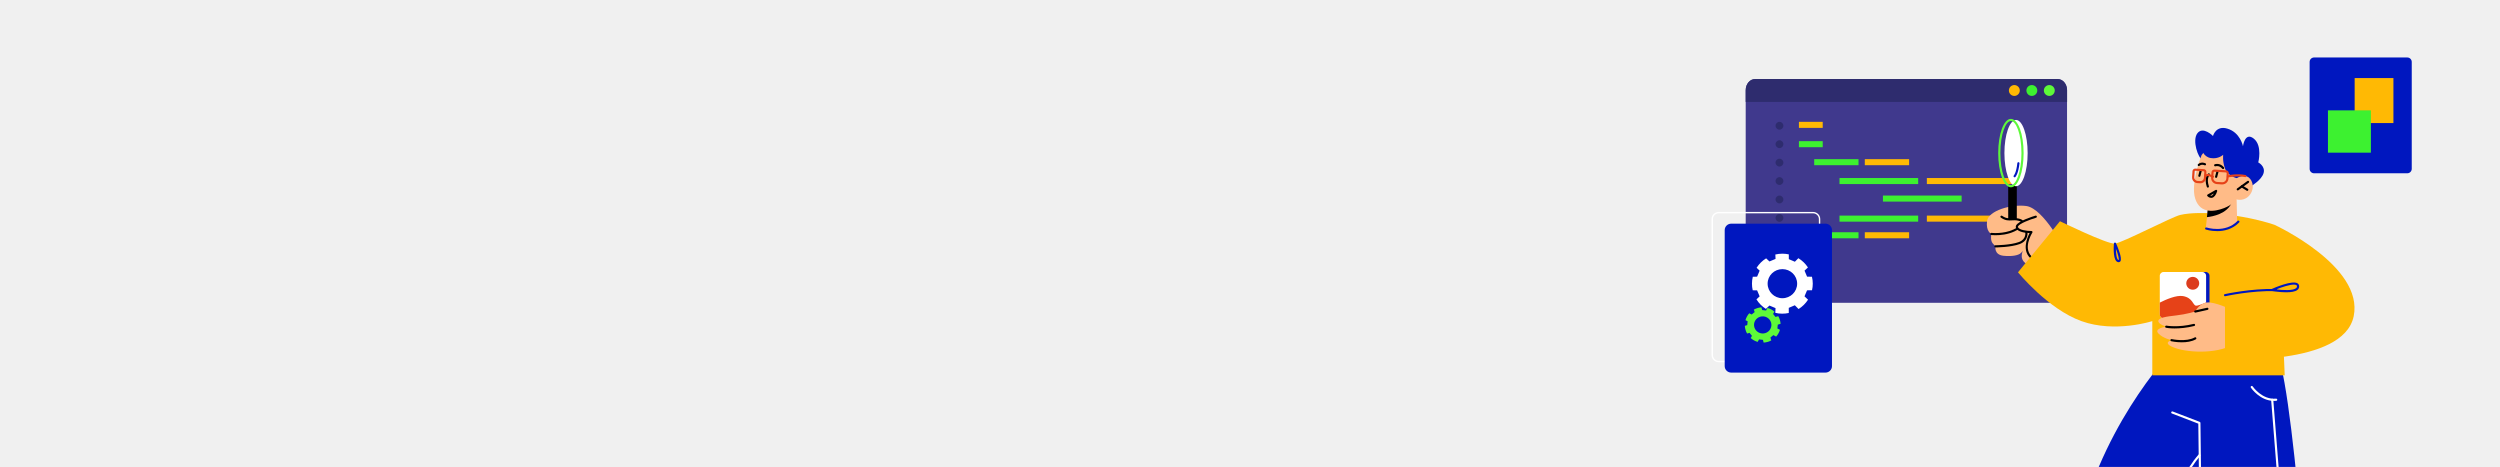
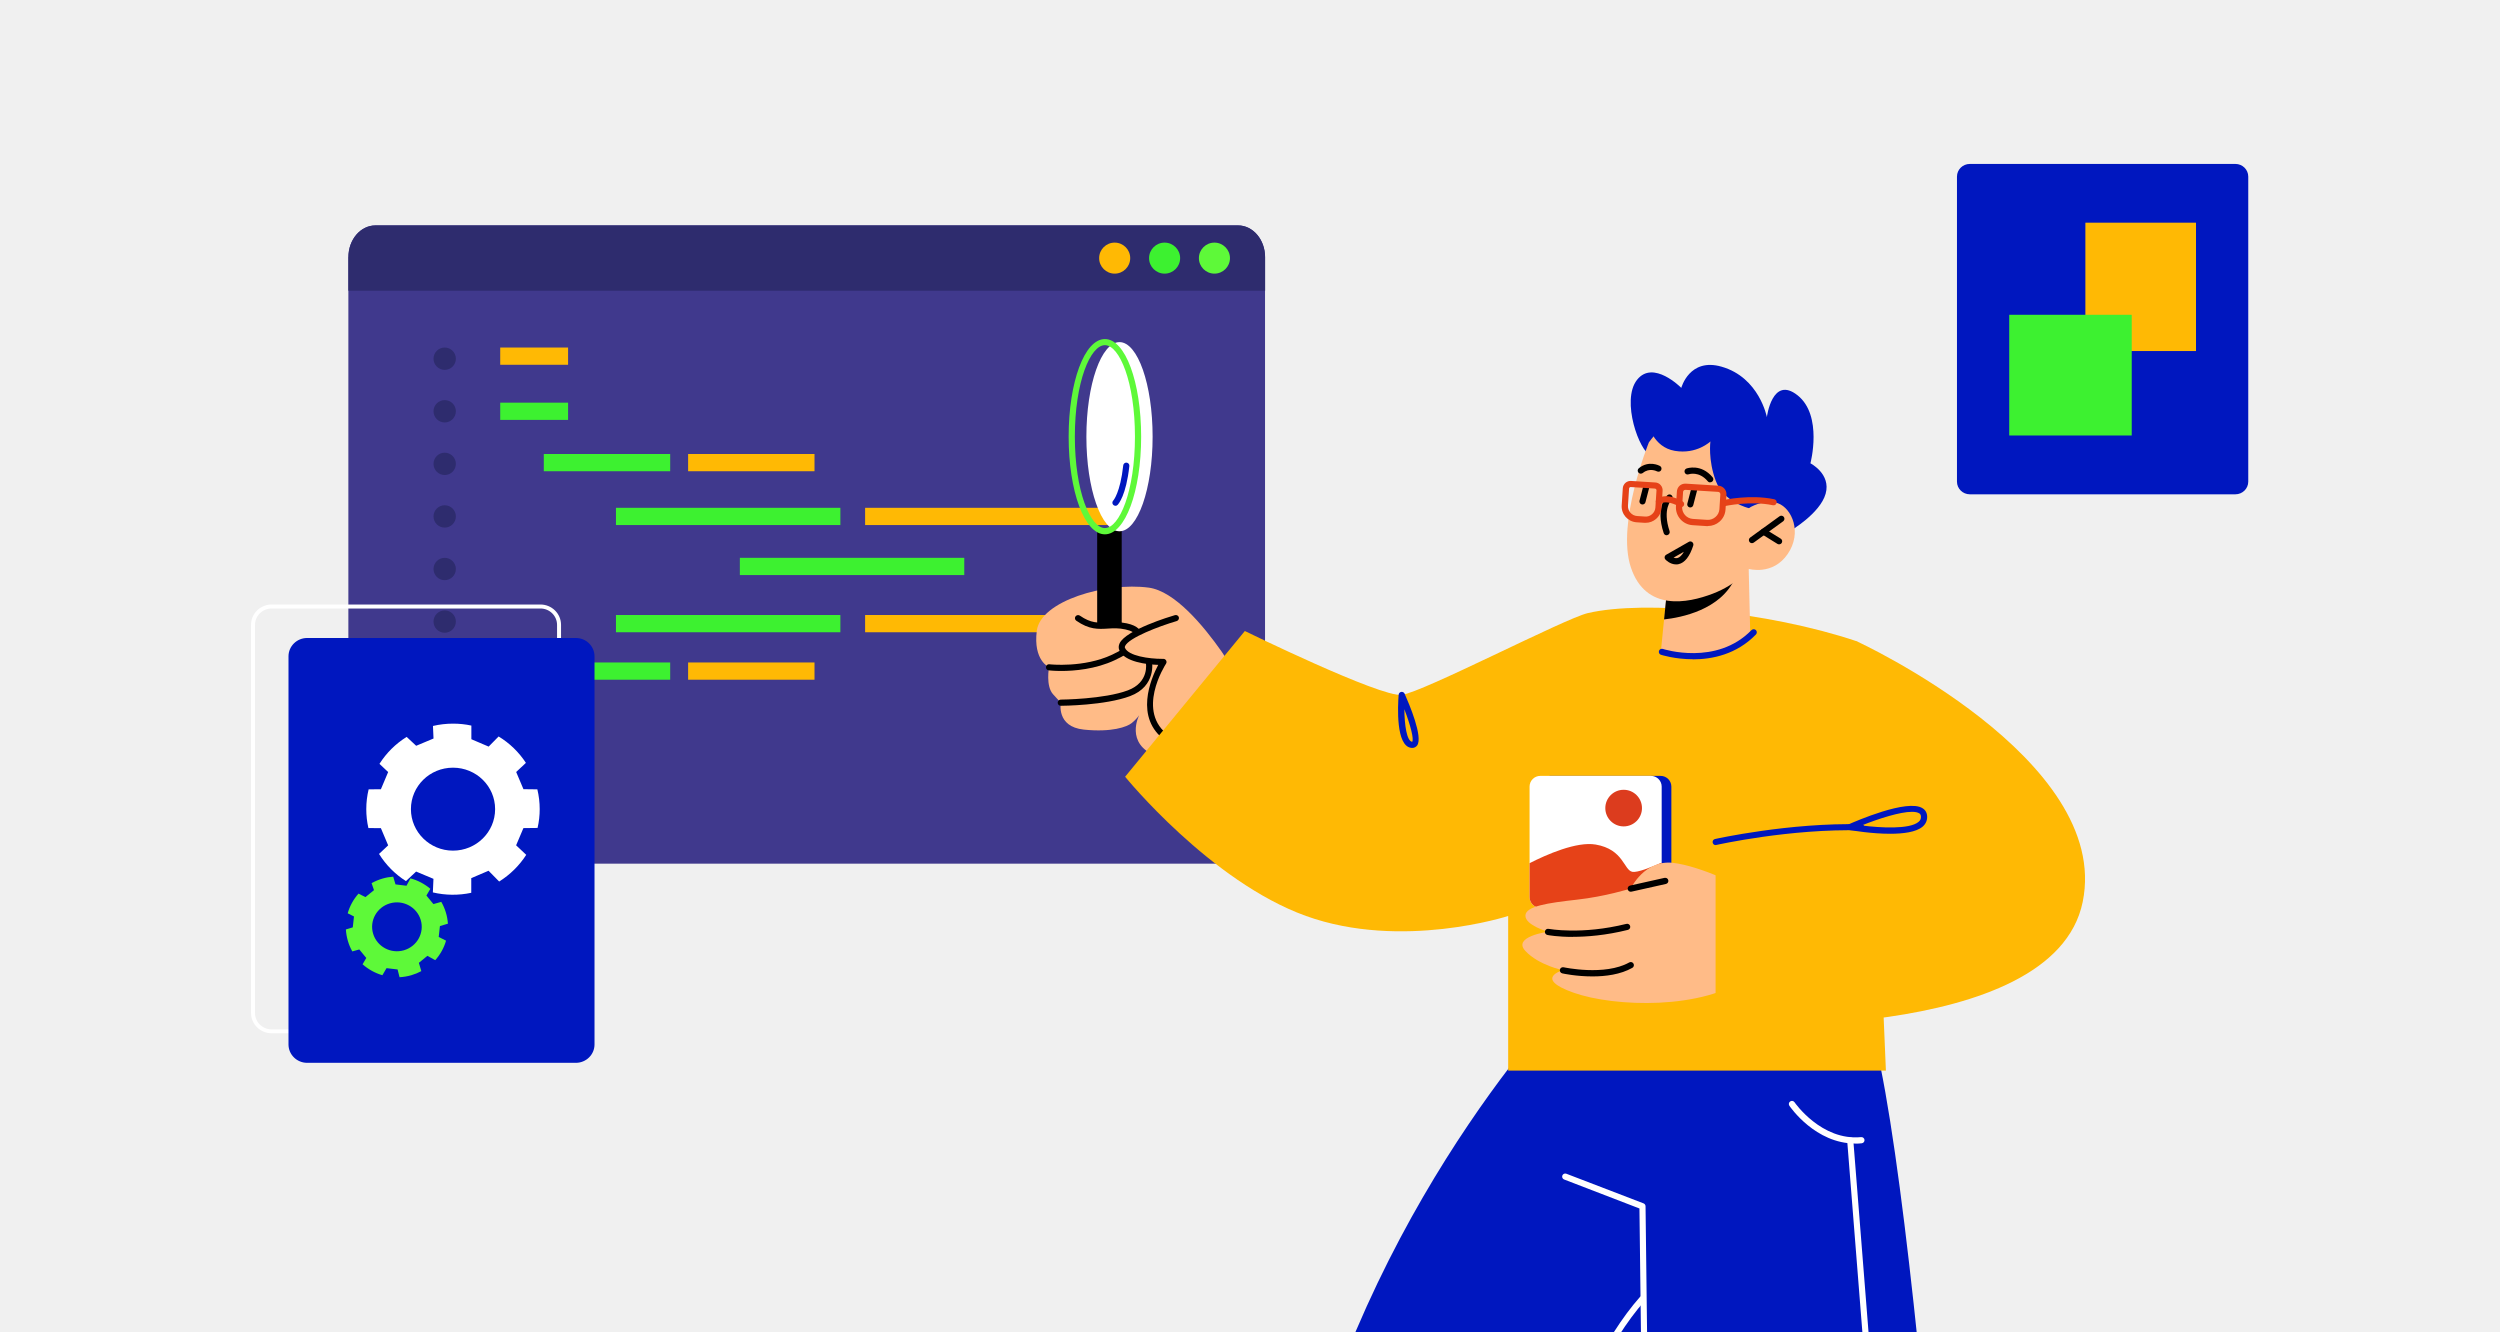
- <svg xmlns="http://www.w3.org/2000/svg" width="1392" height="260" fill="none">
-   <mask id="a" width="1392" height="260" x="0" y="0" maskUnits="userSpaceOnUse" style="mask-type:alpha">
-     <path fill="#000" d="M1392 0H0v260h1392V0Z" />
+ <svg xmlns="http://www.w3.org/2000/svg" width="488" height="260" fill="none">
+   <mask id="a" width="488" height="260" x="0" y="0" maskUnits="userSpaceOnUse" style="mask-type:alpha">
+     <path fill="#000" d="M488 0H0v260h488V0Z" />
  </mask>
  <g mask="url(#a)">
-     <path fill="#0017BF" d="M1288.51 32h51.84c1.39 0 2.51 1.108 2.51 2.475v59.539c0 1.367-1.12 2.475-2.51 2.475h-51.84c-1.39 0-2.51-1.108-2.51-2.475v-59.54c0-1.366 1.12-2.474 2.51-2.474Z" />
-     <path fill="#FFB904" d="M1311.07 43.467h21.59v25.056h-21.59V43.467Z" />
-     <path fill="#3DF130" d="M1296.2 61.445h23.91v23.563h-23.91V61.445Z" />
-     <path fill="#40398D" d="M972 50.187v112.218c0 3.408 2.37 6.188 5.287 6.188h168.373c2.9 0 5.27-2.78 5.27-6.188V50.187c0-3.408-2.37-6.187-5.27-6.187H977.287c-2.934 0-5.287 2.78-5.287 6.187Z" />
-     <path fill="#2E2C6E" d="M972 50.187v6.568h178.95v-6.568c0-3.408-2.37-6.187-5.27-6.187H977.303c-2.933 0-5.286 2.78-5.286 6.187H972Z" />
-     <path fill="#FFB904" d="M1118.55 50.386a3.032 3.032 0 0 0 3.03 3.027c1.68 0 3.04-1.356 3.04-3.027s-1.36-3.028-3.04-3.028a3.032 3.032 0 0 0-3.03 3.028Z" />
-     <path fill="#3DF130" d="M1128.3 50.386a3.025 3.025 0 0 0 3.03 3.027c1.67 0 3.03-1.356 3.03-3.027s-1.36-3.028-3.03-3.028a3.025 3.025 0 0 0-3.03 3.028Z" />
-     <path fill="#5EF939" d="M1138.02 50.386a3.034 3.034 0 0 0 3.04 3.027c1.67 0 3.03-1.356 3.03-3.027s-1.36-3.028-3.03-3.028a3.034 3.034 0 0 0-3.04 3.028Z" />
-     <path fill="#3DF130" d="M1001.64 78.6h13.25v3.365h-13.25V78.6ZM1001.64 140.173h13.25v3.366h-13.25v-3.366ZM1010.15 88.62h24.67v3.366h-24.67V88.62Z" />
-     <path fill="#FFB904" d="M1038.32 88.62h24.67v3.366h-24.67V88.62Z" />
-     <path fill="#3DF130" d="M1010.15 129.315h24.67v3.366h-24.67v-3.366Z" />
-     <path fill="#FFB904" d="M1038.32 129.315h24.67v3.366h-24.67v-3.366Z" />
-     <path fill="#3DF130" d="M1024.23 99.124h43.81v3.366h-43.81v-3.366ZM1024.23 120.051h43.81v3.366h-43.81v-3.366ZM1048.42 108.888h43.81v3.365h-43.81v-3.365Z" />
-     <path fill="#FFB904" d="M1072.87 99.124h50.09v3.366h-50.09v-3.366ZM1072.87 120.051h50.09v3.366h-50.09v-3.366ZM1001.64 67.838h13.25v3.366h-13.25v-3.366ZM1001.64 150.436h13.25v3.366h-13.25v-3.366Z" />
-     <circle cx="990.804" cy="70.02" r="2.182" fill="#2E2C6E" />
-     <circle cx="990.804" cy="80.282" r="2.182" fill="#2E2C6E" />
-     <circle cx="990.804" cy="90.545" r="2.182" fill="#2E2C6E" />
-     <circle cx="990.804" cy="100.807" r="2.182" fill="#2E2C6E" />
-     <circle cx="990.804" cy="111.069" r="2.182" fill="#2E2C6E" />
-     <circle cx="990.804" cy="121.331" r="2.182" fill="#2E2C6E" />
-     <circle cx="990.804" cy="131.594" r="2.182" fill="#2E2C6E" />
-     <circle cx="990.804" cy="141.856" r="2.182" fill="#2E2C6E" />
-     <circle cx="990.804" cy="152.118" r="2.182" fill="#2E2C6E" />
-     <path fill="#0017BF" d="M1211.7 192.927s-38.33 38.217-53.62 98.09c-15.3 59.872-14.27 103.929-14.27 103.929h57.8s1.53-36.579 7.87-66.523c6.35-29.945 15.62-51.965 15.62-51.965l6.23 118.488h57.69s-10.59-171.975-20.85-197.651c-8.36-20.895-56.45-4.368-56.45-4.368h-.02Z" />
-     <path fill="#fff" d="M1225.09 277.056c.35 0 .62-.281.62-.612l-.5-40.98a.611.611 0 0 0-.38-.562l-15.08-5.791a.602.602 0 0 0-.78.348c-.12.314.03.662.35.777l14.7 5.658.49 40.566c0 .331.29.596.62.596h-.04Z" />
-     <path fill="#FFBB87" d="M1147.6 139.59c-.81-4.434-2.53-8.669-5.12-12.375-3.65-5.195-9.21-11.829-14.24-12.507-8.36-1.125-21.11 2.581-21.85 8.404-.75 5.824 2.38 7.131 2.38 7.131s-.69 3.689.81 5.31l1.5 1.622s-.95 4.682 4.49 5.244c5.43.563 8.43-.529 9.36-1.29.94-.761 1.44-1.522 1.44-1.522s-2.93 5.575 3.43 8.023c6.37 2.465 17.8-8.023 17.8-8.023v-.017Z" />
-     <path fill="#000" d="M1111.14 130.973c2.55 0 6.7-.331 10.49-2.118 3.6-1.687 5.4-3.408 5.22-4.963-.08-.745-.66-1.737-2.91-2.217-1.48-.314-2.71-.248-3.78-.182-1.79.099-3.2.182-5.37-1.323a.633.633 0 0 0-.85.148c-.2.282-.13.646.15.844 2.52 1.754 4.28 1.655 6.13 1.539 1.05-.066 2.14-.133 3.47.165 1.17.248 1.9.695 1.95 1.175.09.711-1.06 2.101-4.52 3.739-5.59 2.63-12.22 1.902-12.28 1.886a.573.573 0 0 0-.66.529c-.04.331.19.629.53.662.1 0 1.02.116 2.45.116h-.02Z" />
-     <path fill="#FFBB87" d="M1133.55 120.649s-11.62 3.425-10.49 6.039c1.12 2.63 8.05 2.515 8.05 2.515s-6.36 9.827.75 14.889l1.69-23.443Z" />
-     <path fill="#000" d="M1131.86 144.705c.18 0 .38-.083.5-.248a.605.605 0 0 0-.15-.844c-6.57-4.649-.85-13.682-.6-14.062.12-.182.13-.43.02-.629a.601.601 0 0 0-.53-.314h-.25c-2.56 0-6.58-.563-7.26-2.151-.03-.083-.05-.182.03-.364.76-1.605 6.58-3.838 10.08-4.864.31-.099.49-.43.41-.744a.617.617 0 0 0-.74-.414c-.98.281-9.6 2.895-10.83 5.509-.21.464-.23.927-.05 1.34 1 2.333 5.47 2.796 7.59 2.863-1.4 2.647-4.75 10.389 1.43 14.79.1.083.23.116.35.116v.016Z" />
-     <path fill="#000" d="M1111.06 137.77c.35 0 8.68-.066 13.52-1.886 5.21-1.952 4.29-6.75 4.28-6.799a.603.603 0 0 0-.71-.463c-.34.066-.53.38-.49.711.04.149.72 3.838-3.51 5.426-4.62 1.738-13.01 1.804-13.09 1.804a.6.6 0 0 0-.6.612c0 .331.27.595.62.595h-.02ZM1122.96 122.122h-4.79v-18.629h4.79v18.629Z" />
-     <path fill="#fff" d="M1128.99 85.243c0 10.191-2.9 18.463-6.46 18.463-3.57 0-6.47-8.272-6.47-18.463s2.9-18.463 6.47-18.463c3.56 0 6.46 8.272 6.46 18.463ZM1187.44 395.545c.32 0 .58-.249.6-.563.08-1.092 8.7-109.008 37.01-141.054a.613.613 0 0 0-.05-.844.608.608 0 0 0-.85.05c-28.59 32.343-37.22 140.673-37.3 141.765-.02.331.23.629.56.646h.05-.02ZM1266.15 223.238c.41 0 .82-.017 1.25-.067a.607.607 0 1 0-.11-1.207c-7.74.761-12.94-6.717-12.99-6.8a.618.618 0 0 0-.85-.165.612.612 0 0 0-.17.843c.22.315 5.11 7.379 12.87 7.379v.017Z" />
-     <path fill="#fff" d="M1278.84 395.543c.38-.033.63-.315.6-.646l-13.68-172.322c-.03-.331-.28-.579-.64-.546a.601.601 0 0 0-.55.646l13.67 172.322c.04.314.29.562.6.562v-.016Z" />
-     <path fill="#FFB904" d="m1146.99 123.179-23.37 28.439s16.62 20.449 35.32 27.182c18.69 6.734 39.46 0 39.46 0v30.176h73.73s-3.28-83.001-5.72-83.811c-17.42-5.84-41.33-8.074-52.45-5.493-4.56 1.059-32.2 15.469-36.35 15.965-4.16.496-30.64-12.474-30.64-12.474l.02.016Z" />
-     <path fill="#0017BF" d="M1245.36 99.19s-4.52-1.422-6.49-4.202c-1.99-2.779-1.93-9.314-1.93-9.314s-8.58 3.789-10.73 3.177c-2.16-.612-5.82-10.655-2.67-14.691 3.15-4.037 8.65 1.555 8.65 1.555s1.57-5.956 7.87-4.136c7.37 2.117 8.83 9.843 8.83 9.843s1.03-8.205 6-4.251c4.97 3.954 2.51 13.268 2.51 13.268s4.06 2.068 2.96 5.94c-1.08 3.87-6.94 7.278-6.94 7.278l-8.07-4.45.01-.016Z" />
-     <path fill="#FFBB87" d="m1245.35 111.052.3 12.49s-2.26 3.64-9.82 4.368c-5.63.546-7.64-.645-7.64-.645l.63-6.336.63-6.188 13.61-3.16 2.29-.529Z" />
-     <path fill="#000" d="M1243.06 111.58c-.02.347-.15.744-.35 1.208-2.75 6.286-10.64 7.775-13.89 8.123l.63-6.188 13.61-3.16v.017Z" />
-     <path fill="#FFBB87" d="M1225.87 86.318s-6.41 15.783-3.53 24.435c2.89 8.653 11.09 6.998 15.96 5.145 4.88-1.853 7.05-4.847 7.05-4.847s4.67 1.357 7.59-2.879c2.91-4.235.83-8.933-1.86-9.926-2.68-1.01-5.73.943-5.73.943l2.27-4.6s-11.26-22.615-21.75-8.255v-.016Z" />
-     <path fill="#000" d="M1245.99 106.023c.12 0 .25-.033.35-.115l5.73-4.153a.603.603 0 0 0 .14-.844.615.615 0 0 0-.85-.132l-5.73 4.153a.6.6 0 0 0-.13.843c.11.166.29.248.48.248h.01ZM1237.84 94.143c.13 0 .28-.05.38-.132a.58.58 0 0 0 .08-.844c-2.25-2.697-4.97-1.754-5.08-1.72a.603.603 0 0 0-.37.777c.12.314.45.48.76.364.09-.033 2.04-.678 3.75 1.357.11.149.3.215.46.215l.02-.017ZM1224.3 92.457c.13 0 .26-.05.38-.133 1.29-1.075 2.7-.347 2.77-.314.3.149.66.05.81-.248.15-.298.05-.662-.25-.81-.08-.05-2.17-1.159-4.11.446a.588.588 0 0 0-.08.844c.12.149.3.215.46.215h.02ZM1224.61 98.478c.27 0 .52-.182.58-.447l.75-2.879a.602.602 0 0 0-.43-.727.603.603 0 0 0-.73.43l-.75 2.878a.6.6 0 0 0 .44.728c.05 0 .09.017.14.017ZM1233.94 99.056c.27 0 .52-.181.58-.446l.75-2.879a.598.598 0 0 0-1.16-.298l-.75 2.879a.6.6 0 0 0 .44.728c.05 0 .1.016.14.016ZM1231.18 110.174c.15 0 .31 0 .48-.05 1.21-.264 2.17-1.489 2.86-3.639.09-.232 0-.497-.19-.662a.576.576 0 0 0-.68-.05l-4.41 2.515a.595.595 0 0 0-.15.926c.03.05.89.96 2.07.96h.02Zm1.52-2.482c-.4.712-.84 1.142-1.29 1.241-.27.05-.51 0-.73-.083l2.04-1.158h-.02Z" />
-     <path fill="#0017BF" d="M1245.36 99.191s-4.87-1.158-6.43-5.294c-1.55-4.136-1.06-7.726-1.06-7.726s-2.65 2.564-6.94 1.837c-4.28-.728-5.19-5.228-5.19-5.228l4.24-4.368s16.01 4.45 16.44 3.97c.43-.48 5.67 10.407 5.67 10.407l-6.74 6.419.01-.017Z" />
-     <path fill="#000" d="M1251.28 106.254c.2 0 .4-.099.51-.281a.581.581 0 0 0-.2-.827l-3.01-1.869a.6.6 0 0 0-.83.198.598.598 0 0 0 .2.827l3.01 1.87c.1.066.22.082.32.082Z" />
-     <path fill="#E64218" d="M1237.38 102.68c.84 0 1.64-.298 2.28-.86a3.372 3.372 0 0 0 1.16-2.366l.18-2.878c.04-.447-.11-.86-.41-1.208-.3-.331-.7-.53-1.14-.563l-6.37-.397c-.99-.05-1.7.645-1.75 1.555l-.19 2.88a3.48 3.48 0 0 0 3.24 3.672l2.78.182h.22v-.017Zm-4.4-7.064 6.4.397c.12 0 .23.066.32.149.08.083.11.198.11.33l-.18 2.88c-.03.595-.3 1.141-.76 1.538-.45.397-1.01.596-1.63.563l-2.78-.182c-1.24-.083-2.19-1.142-2.11-2.383l.19-2.878c0-.232.21-.414.44-.414Z" />
-     <path fill="#E64218" d="M1240.52 98.794h.14c.05 0 5.02-1.108 9.43-.165.31.066.64-.133.71-.464a.588.588 0 0 0-.47-.71c-4.65-.994-9.72.115-9.94.165a.605.605 0 0 0-.46.727c.06.282.31.464.59.464v-.017Z" />
-     <path fill="#000" d="M1229.32 104.469s.13 0 .2-.033a.6.6 0 0 0 .38-.761c-1.44-4.334.32-6.055.4-6.121a.585.585 0 0 0 .03-.844.596.596 0 0 0-.84-.05c-.1.083-2.46 2.267-.73 7.412a.6.6 0 0 0 .58.414l-.02-.017Z" />
-     <path fill="#E64218" d="M1225.23 102.053c.76 0 1.47-.265 2.05-.778.63-.546 1-1.307 1.05-2.134l.21-3.342c.03-.413-.11-.81-.38-1.108a1.449 1.449 0 0 0-1.06-.513l-4.71-.298c-.86-.05-1.57.596-1.62 1.423l-.22 3.342a3.124 3.124 0 0 0 2.92 3.309l1.54.099h.22Zm-2.92-6.982 4.72.298c.09 0 .17.05.24.116a.39.39 0 0 1 .08.231l-.22 3.342c-.03.513-.26.976-.64 1.307-.38.331-.87.513-1.38.464l-1.54-.1c-1.04-.066-1.86-.976-1.79-2.018l.22-3.342c0-.165.14-.298.33-.298h-.02Z" />
-     <path fill="#0017BF" d="M1230.25 153.537v21.574c0 1.141-.95 2.084-2.09 2.084h-21.61c-1.18 0-2.09-.943-2.09-2.084v-21.574a2.09 2.09 0 0 1 2.09-2.084h21.61c1.14 0 2.09.943 2.09 2.084Z" />
-     <path fill="#fff" d="M1228.36 153.537v21.574c0 1.141-.94 2.084-2.09 2.084h-21.61c-1.18 0-2.09-.943-2.09-2.084v-21.574a2.09 2.09 0 0 1 2.09-2.084h21.61c1.15 0 2.09.943 2.09 2.084Z" />
-     <path fill="#DC3C1E" d="M1220.94 161.314a3.574 3.574 0 1 1 0-7.147 3.58 3.58 0 0 1 3.58 3.573 3.582 3.582 0 0 1-3.58 3.574Z" />
-     <path fill="#E64218" d="M1228.36 168.378v6.733c0 1.142-.94 2.085-2.09 2.085h-21.61c-1.18 0-2.09-.943-2.09-2.085v-6.617c3.35-1.704 9.18-4.269 12.9-3.64 5.48.943 5.48 5.013 7.17 5.327.96.182 3.65-.877 5.74-1.803h-.02ZM1232.15 98.99c.2 0 .4-.098.52-.28.16-.282.08-.662-.2-.828-.13-.082-3.18-1.919-5.04-.463-.26.199-.3.58-.1.844.2.265.58.314.85.1.98-.778 2.96.132 3.64.545.1.066.2.083.32.083h.01Z" />
-     <path fill="#FFBB87" d="M1244.63 173.44s-8.5-4.385-14.08-5.013c-5.59-.629-8.22 5.013-8.22 5.013s-4.99 1.571-10.58 2.183c-5.58.629-9.99 1.258-9.99 3.127 0 1.87 4.41 3.127 4.41 3.127s-7.04.943-4.41 3.756c2.64 2.812 7.34 3.755 7.34 3.755s-5.88 1.572 2.06 4.384c7.94 2.813 25.35 3.441 34.12-3.127 8.77-6.568-.65-17.222-.65-17.222v.017Z" />
-     <path fill="#FFB904" d="M1266.41 125.164s49.85 22.946 44.13 50.889c-5.71 27.943-71.66 23.939-71.66 23.939v-35.669l23.75-1.654 3.76-37.505h.02Z" />
-     <path fill="#0017BF" d="M1238.9 164.936h.13c.15-.033 14.42-3.226 28.31-2.846.35 0 .61-.265.61-.579 0-.331-.25-.612-.58-.612-14.04-.364-28.45 2.845-28.6 2.879a.591.591 0 0 0-.45.727c.07.282.31.464.6.464l-.02-.033Z" />
-     <path fill="#0017BF" d="M1272.94 162.752c2.57 0 5.07-.315 6.33-1.373.6-.497.91-1.158.91-1.903 0-.744-.3-1.34-.89-1.704-2.94-1.903-13.21 2.597-14.37 3.11a.604.604 0 0 0-.35.629c.03.265.23.48.5.513.66.116 4.32.728 7.87.728Zm4.28-4.285c.61 0 1.11.099 1.42.298.17.099.33.281.33.695 0 .397-.15.711-.48.976-1.77 1.489-7.47 1.158-11.1.694 3.31-1.323 7.47-2.663 9.83-2.663ZM1234.48 128.704c3.74 0 8.5-.959 12.28-4.847a.623.623 0 0 0 0-.861.633.633 0 0 0-.87 0c-6.86 7.048-17.2 3.706-17.3 3.673a.606.606 0 0 0-.76.381c-.1.314.07.662.38.761.05.016 2.7.877 6.28.877l-.01.016ZM1179.65 145.995c.4 0 .73-.166.96-.463 1.23-1.622-1.55-8.157-2.43-10.125a.62.62 0 0 0-.67-.348.59.59 0 0 0-.49.546c-.18 2.333-.55 9.96 2.42 10.373h.21v.017Zm-1.52-7.561c1.22 3.193 1.9 5.906 1.52 6.37-1.06-.166-1.49-3.259-1.52-6.37Z" />
-     <path fill="#000" d="M1222.33 174.054h.13l6.73-1.506a.605.605 0 0 0 .46-.728c-.06-.331-.4-.529-.73-.463l-6.73 1.505a.606.606 0 0 0-.46.728c.07.282.32.48.6.48v-.016ZM1211.01 182.869c2.73 0 6.43-.281 10.75-1.357a.606.606 0 0 0 .45-.728.6.6 0 0 0-.73-.446c-8.8 2.183-15.13.976-15.19.976a.605.605 0 0 0-.72.479.61.61 0 0 0 .48.712c.14.033 1.96.38 4.98.38l-.02-.016ZM1214.85 190.597c2.56 0 5.46-.364 7.78-1.671a.611.611 0 0 0 .23-.827.605.605 0 0 0-.83-.232c-4.77 2.68-12.75.96-12.81.943a.62.62 0 0 0-.73.464c-.07.33.13.645.46.727.2.05 2.75.596 5.89.596h.01Z" />
-     <path fill="#5EF939" d="M1119.68 104.302c3.96 0 7.07-8.37 7.07-19.058s-3.1-19.059-7.07-19.059c-3.98 0-7.08 8.371-7.08 19.059 0 10.687 3.1 19.058 7.08 19.058Zm0-36.926c2.83 0 5.86 7.18 5.86 17.851s-3.03 17.851-5.86 17.851c-2.84 0-5.87-7.18-5.87-17.85 0-10.672 3.03-17.852 5.87-17.852Z" />
-     <path fill="#0017BF" d="M1121.73 98.743c.15 0 .3-.066.42-.182.16-.165 1.67-1.82 2.3-7.593a.6.6 0 0 0-.53-.662.594.594 0 0 0-.66.53c-.58 5.36-1.94 6.865-1.96 6.882a.602.602 0 0 0 .02.843c.11.116.26.166.41.166v.016Z" />
-     <path fill="#fff" d="M957.026 201.697h52.464c2.22 0 4.03-1.778 4.03-3.967v-75.763c0-2.189-1.81-3.967-4.03-3.967h-52.464c-2.221 0-4.026 1.778-4.026 3.967v75.763c0 2.189 1.805 3.967 4.026 3.967Zm52.464-82.918c1.79 0 3.25 1.431 3.25 3.199v75.763c0 1.768-1.46 3.199-3.25 3.199h-52.464c-1.794 0-3.246-1.431-3.246-3.199v-75.763c0-1.768 1.452-3.199 3.246-3.199h52.464Z" />
-     <path fill="#0017BF" d="M1016.41 207.464h-52.455c-2.011 0-3.641-1.607-3.641-3.588v-75.753c0-1.982 1.63-3.588 3.641-3.588h52.455c2.01 0 3.64 1.606 3.64 3.588v75.753c0 1.981-1.63 3.588-3.64 3.588Z" />
-     <path fill="#fff" d="M975.904 161.605a16.526 16.526 0 0 1-.406-3.662c0-1.326.16-2.62.459-3.862l2.392-.021 1.421-3.357-1.698-1.599a16.77 16.77 0 0 1 5.307-5.262l1.858 1.737 3.385-1.421-.107-2.452a17.244 17.244 0 0 1 3.919-.452c1.228 0 2.424.126 3.578.379v2.662l3.374 1.442 1.944-1.979a16.745 16.745 0 0 1 5.33 5.156l-1.9 1.779 1.42 3.356 2.71.032c.3 1.242.46 2.536.46 3.862 0 1.263-.14 2.483-.42 3.672l-2.76.032-1.42 3.357 1.97 1.862a16.959 16.959 0 0 1-5.28 5.209l-2.075-2.105-3.375 1.442v2.862a17.11 17.11 0 0 1-7.496-.074l.117-2.651-3.385-1.421-1.986 1.863a16.848 16.848 0 0 1-5.254-5.304l1.784-1.673-1.421-3.357-2.434-.021-.011-.031Zm16.52 4.44c4.538 0 8.226-3.619 8.226-8.102 0-4.483-3.677-8.092-8.226-8.092-4.549 0-8.212 3.62-8.212 8.092s3.684 8.102 8.212 8.102Z" />
-     <path fill="#5EF939" d="M972.755 185.681a9.264 9.264 0 0 1-.843-1.999 9.7 9.7 0 0 1-.395-2.252l1.345-.41.235-2.126-1.228-.621a9.872 9.872 0 0 1 2.114-3.84l1.346.684 1.676-1.358-.469-1.368a10.374 10.374 0 0 1 2.135-.894 9.666 9.666 0 0 1 2.083-.369l.448 1.505 2.146.263.769-1.441a10.038 10.038 0 0 1 3.887 2.041l-.769 1.315 1.367 1.663 1.538-.431c.374.652.683 1.357.908 2.115.213.715.341 1.431.384 2.146l-1.559.463-.235 2.126 1.431.726a9.752 9.752 0 0 1-2.114 3.809l-1.527-.852-1.666 1.368.48 1.62c-.608.326-1.27.6-1.954.8-.769.221-1.538.347-2.296.389l-.384-1.515-2.157-.253-.812 1.379a10.086 10.086 0 0 1-3.865-2.136l.726-1.231-1.367-1.663-1.378.389v-.042Zm10.092-.189c2.562-.747 4.036-3.399 3.278-5.924-.758-2.526-3.449-3.978-6.012-3.231-2.563.747-4.037 3.399-3.278 5.924.758 2.526 3.449 3.978 6.012 3.231Z" />
+     <path fill="#0017BF" d="M384.512 32h51.837c1.387 0 2.512 1.108 2.512 2.475v59.539c0 1.367-1.125 2.475-2.512 2.475h-51.837c-1.388 0-2.512-1.108-2.512-2.475v-59.54c0-1.366 1.124-2.474 2.512-2.474Z" />
+     <path fill="#FFB904" d="M407.066 43.467h21.594v25.056h-21.594V43.467Z" />
+     <path fill="#3DF130" d="M392.201 61.445h23.912v23.563h-23.912V61.445Z" />
+     <path fill="#40398D" d="M68 50.187v112.218c0 3.408 2.37 6.188 5.287 6.188h168.377c2.9 0 5.27-2.78 5.27-6.188V50.187c0-3.408-2.37-6.187-5.27-6.187H73.287C70.353 44 68 46.78 68 50.187Z" />
+     <path fill="#2E2C6E" d="M68 50.187v6.568h178.951v-6.568c0-3.408-2.37-6.187-5.27-6.187H73.303c-2.933 0-5.286 2.78-5.286 6.187H68Z" />
+     <path fill="#FFB904" d="M214.552 50.386a3.031 3.031 0 0 0 3.032 3.027 3.032 3.032 0 0 0 3.033-3.027 3.032 3.032 0 0 0-3.033-3.028 3.031 3.031 0 0 0-3.032 3.028Z" />
+     <path fill="#3DF130" d="M224.296 50.386a3.032 3.032 0 0 0 3.033 3.027 3.032 3.032 0 0 0 3.033-3.027 3.032 3.032 0 0 0-3.033-3.028 3.032 3.032 0 0 0-3.033 3.028Z" />
+     <path fill="#5EF939" d="M234.025 50.386a3.031 3.031 0 0 0 3.032 3.027 3.032 3.032 0 0 0 3.033-3.027 3.032 3.032 0 0 0-3.033-3.028 3.031 3.031 0 0 0-3.032 3.028Z" />
+     <path fill="#3DF130" d="M97.644 78.6h13.245v3.365H97.644V78.6ZM97.644 140.173h13.245v3.366H97.644v-3.366ZM106.149 88.62h24.672v3.366h-24.672V88.62Z" />
+     <path fill="#FFB904" d="M134.32 88.62h24.672v3.366H134.32V88.62Z" />
+     <path fill="#3DF130" d="M106.149 129.315h24.672v3.366h-24.672v-3.366Z" />
+     <path fill="#FFB904" d="M134.32 129.315h24.672v3.366H134.32v-3.366Z" />
+     <path fill="#3DF130" d="M120.234 99.124h43.807v3.366h-43.807v-3.366ZM120.234 120.051h43.807v3.366h-43.807v-3.366ZM144.418 108.888h43.808v3.365h-43.808v-3.365Z" />
+     <path fill="#FFB904" d="M168.869 99.124h50.089v3.366h-50.089v-3.366ZM168.869 120.051h50.089v3.366h-50.089v-3.366ZM97.644 67.838h13.245v3.366H97.644v-3.366ZM97.644 150.436h13.245v3.366H97.644v-3.366Z" />
+     <circle cx="86.804" cy="70.02" r="2.182" fill="#2E2C6E" />
+     <circle cx="86.804" cy="80.282" r="2.182" fill="#2E2C6E" />
+     <circle cx="86.804" cy="90.545" r="2.182" fill="#2E2C6E" />
+     <circle cx="86.804" cy="100.807" r="2.182" fill="#2E2C6E" />
+     <circle cx="86.804" cy="111.069" r="2.182" fill="#2E2C6E" />
+     <circle cx="86.804" cy="121.331" r="2.182" fill="#2E2C6E" />
+     <circle cx="86.804" cy="131.594" r="2.182" fill="#2E2C6E" />
+     <circle cx="86.804" cy="141.856" r="2.182" fill="#2E2C6E" />
+     <circle cx="86.804" cy="152.118" r="2.182" fill="#2E2C6E" />
+     <path fill="#0017BF" d="M307.704 192.927s-38.332 38.217-53.629 98.09c-15.296 59.872-14.269 103.929-14.269 103.929h57.806s1.524-36.579 7.872-66.523c6.347-29.945 15.611-51.965 15.611-51.965l6.231 118.488h57.69s-10.59-171.975-20.849-197.651c-8.352-20.895-56.446-4.368-56.446-4.368h-.017Z" />
+     <path fill="#fff" d="M321.095 277.056a.61.61 0 0 0 .613-.612l-.497-40.98a.61.61 0 0 0-.381-.562l-15.081-5.791a.601.601 0 0 0-.779.348.598.598 0 0 0 .348.777l14.7 5.658.497 40.566c0 .331.282.596.613.596h-.033Z" />
+     <path fill="#FFBB87" d="M243.601 139.59c-.812-4.434-2.535-8.669-5.121-12.375-3.646-5.195-9.214-11.829-14.236-12.507-8.369-1.125-21.113 2.581-21.859 8.404-.746 5.824 2.387 7.131 2.387 7.131s-.696 3.689.812 5.31l1.491 1.622s-.944 4.682 4.491 5.244c5.436.563 8.436-.529 9.364-1.29.945-.761 1.442-1.522 1.442-1.522s-2.934 5.575 3.43 8.023c6.364 2.465 17.799-8.023 17.799-8.023v-.017Z" />
+     <path fill="#000" d="M207.142 130.973c2.552 0 6.695-.331 10.49-2.118 3.597-1.687 5.403-3.408 5.221-4.963-.083-.745-.663-1.737-2.917-2.217-1.475-.314-2.701-.248-3.779-.182-1.789.099-3.198.182-5.369-1.323a.626.626 0 0 0-.845.148.593.593 0 0 0 .149.844c2.519 1.754 4.276 1.655 6.132 1.539 1.044-.066 2.138-.133 3.463.165 1.177.248 1.906.695 1.956 1.175.083.711-1.061 2.101-4.524 3.739-5.585 2.63-12.214 1.902-12.281 1.886a.578.578 0 0 0-.663.529.598.598 0 0 0 .531.662c.099 0 1.027.116 2.453.116h-.017Z" />
+     <path fill="#FFBB87" d="M229.548 120.649s-11.617 3.425-10.49 6.039c1.127 2.63 8.054 2.515 8.054 2.515s-6.364 9.827.746 14.889l1.69-23.443Z" />
+     <path fill="#000" d="M227.858 144.705a.614.614 0 0 0 .497-.248.596.596 0 0 0-.149-.844c-6.563-4.649-.845-13.682-.597-14.062a.611.611 0 0 0 .017-.629.595.595 0 0 0-.53-.314h-.249c-2.552 0-6.579-.563-7.259-2.151-.033-.083-.05-.182.033-.364.763-1.605 6.58-3.838 10.076-4.864a.62.62 0 0 0 .415-.744.621.621 0 0 0-.746-.414c-.978.281-9.596 2.895-10.822 5.509-.215.464-.232.927-.05 1.34.995 2.333 5.469 2.796 7.591 2.863-1.409 2.647-4.757 10.389 1.425 14.79a.549.549 0 0 0 .348.116v.016Z" />
+     <path fill="#000" d="M207.059 137.77c.348 0 8.684-.066 13.523-1.886 5.204-1.952 4.293-6.75 4.276-6.799a.6.6 0 0 0-.712-.463.616.616 0 0 0-.481.711c.033.149.713 3.838-3.513 5.426-4.624 1.738-13.01 1.804-13.093 1.804a.597.597 0 0 0-.596.612c0 .331.265.595.613.595h-.017ZM218.958 122.122h-4.79v-18.629h4.79v18.629Z" />
+     <path fill="#fff" d="M224.99 85.243c0 10.191-2.9 18.463-6.463 18.463s-6.464-8.272-6.464-18.463 2.901-18.463 6.464-18.463c3.563 0 6.463 8.272 6.463 18.463ZM283.442 395.545a.6.6 0 0 0 .597-.563c.082-1.092 8.7-109.008 37.006-141.054a.599.599 0 0 0-.895-.794c-28.587 32.343-37.222 140.673-37.305 141.765a.61.61 0 0 0 .564.646h.05-.017ZM362.145 223.238c.415 0 .829-.017 1.26-.067a.61.61 0 0 0 .547-.661.61.61 0 0 0-.663-.546c-7.74.761-12.943-6.717-12.993-6.8a.61.61 0 0 0-.845-.165.608.608 0 0 0-.166.843c.215.315 5.104 7.379 12.86 7.379v.017Z" />
+     <path fill="#fff" d="M374.84 395.543c.381-.033.63-.315.597-.646l-13.673-172.322c-.033-.331-.281-.579-.646-.546a.596.596 0 0 0-.547.646l13.673 172.322a.61.61 0 0 0 .596.562v-.016Z" />
+     <path fill="#FFB904" d="m242.988 123.179-23.367 28.439s16.622 20.449 35.316 27.182c18.694 6.734 39.459 0 39.459 0v30.176h73.732s-3.282-83.001-5.718-83.811c-17.418-5.84-41.332-8.074-52.452-5.493-4.558 1.059-32.201 15.469-36.344 15.965-4.159.496-30.643-12.474-30.643-12.474l.017.016Z" />
+     <path fill="#0017BF" d="M341.363 99.19s-4.524-1.422-6.496-4.202c-1.989-2.779-1.923-9.314-1.923-9.314s-8.584 3.789-10.739 3.177c-2.154-.612-5.817-10.655-2.668-14.691 3.149-4.037 8.651 1.555 8.651 1.555s1.575-5.956 7.872-4.136c7.375 2.117 8.833 9.843 8.833 9.843s1.028-8.205 6-4.251c4.971 3.954 2.502 13.268 2.502 13.268s4.06 2.068 2.967 5.94c-1.078 3.87-6.944 7.278-6.944 7.278l-8.071-4.45.016-.016Z" />
+     <path fill="#FFBB87" d="m341.347 111.052.298 12.49s-2.254 3.64-9.811 4.368c-5.635.546-7.64-.645-7.64-.645l.63-6.336.63-6.188 13.606-3.16 2.287-.529Z" />
+     <path fill="#000" d="M339.06 111.58c-.017.347-.149.744-.348 1.208-2.751 6.286-10.64 7.775-13.888 8.123l.63-6.188 13.606-3.16v.017Z" />
+     <path fill="#FFBB87" d="M321.874 86.318s-6.414 15.783-3.53 24.435c2.883 8.653 11.087 6.998 15.959 5.145 4.873-1.853 7.044-4.847 7.044-4.847s4.673 1.357 7.59-2.879c2.917-4.235.828-8.933-1.856-9.926-2.685-1.01-5.734.943-5.734.943l2.27-4.6s-11.253-22.615-21.743-8.255v-.016Z" />
+     <path fill="#000" d="M341.993 106.023a.556.556 0 0 0 .348-.115l5.734-4.153a.607.607 0 0 0 .132-.844.609.609 0 0 0-.845-.132l-5.734 4.153a.607.607 0 0 0-.133.843.582.582 0 0 0 .481.248h.017ZM333.839 94.143c.133 0 .282-.05.381-.132a.588.588 0 0 0 .083-.844c-2.254-2.697-4.972-1.754-5.088-1.72a.607.607 0 0 0-.364.777.59.59 0 0 0 .762.364c.083-.033 2.038-.678 3.745 1.357a.589.589 0 0 0 .464.215l.017-.017ZM320.3 92.457c.132 0 .265-.05.381-.133 1.293-1.075 2.701-.347 2.768-.314.298.149.663.05.812-.248.149-.298.049-.662-.249-.81-.083-.05-2.171-1.159-4.11.446a.588.588 0 0 0-.083.844.589.589 0 0 0 .464.215h.017ZM320.615 98.478a.602.602 0 0 0 .58-.447l.745-2.879a.597.597 0 0 0-.431-.727.606.606 0 0 0-.729.43l-.746 2.878a.597.597 0 0 0 .431.728c.05 0 .1.017.15.017ZM329.945 99.056a.602.602 0 0 0 .58-.446l.746-2.879a.598.598 0 0 0-1.16-.298l-.746 2.879a.597.597 0 0 0 .431.728c.05 0 .099.016.149.016ZM327.177 110.174c.149 0 .315 0 .48-.05 1.21-.264 2.172-1.489 2.868-3.639a.606.606 0 0 0-.199-.662.575.575 0 0 0-.68-.05l-4.408 2.515a.612.612 0 0 0-.298.43.595.595 0 0 0 .149.496c.033.05.895.96 2.071.96h.017Zm1.525-2.482c-.398.712-.846 1.142-1.293 1.241-.265.05-.514 0-.729-.083l2.038-1.158h-.016Z" />
+     <path fill="#0017BF" d="M341.363 99.191s-4.872-1.158-6.43-5.294c-1.558-4.136-1.06-7.726-1.06-7.726s-2.652 2.564-6.944 1.837c-4.276-.728-5.188-5.228-5.188-5.228l4.243-4.368s16.009 4.45 16.44 3.97c.431-.48 5.668 10.407 5.668 10.407l-6.745 6.419.016-.017Z" />
+     <path fill="#000" d="M347.28 106.254a.612.612 0 0 0 .514-.281.595.595 0 0 0-.199-.827l-3.017-1.869a.596.596 0 0 0-.828.198.593.593 0 0 0 .199.827l3.016 1.87a.562.562 0 0 0 .315.082Z" />
+     <path fill="#E64218" d="M333.375 102.68a3.45 3.45 0 0 0 2.287-.86 3.388 3.388 0 0 0 1.16-2.366l.182-2.878a1.634 1.634 0 0 0-.414-1.208 1.687 1.687 0 0 0-1.143-.563l-6.364-.397c-.995-.05-1.707.645-1.757 1.555l-.182 2.88a3.473 3.473 0 0 0 3.231 3.672l2.785.182h.215v-.017Zm-4.392-7.064 6.397.397c.116 0 .232.066.315.149a.45.45 0 0 1 .116.33l-.182 2.88a2.16 2.16 0 0 1-.762 1.538 2.226 2.226 0 0 1-1.625.563l-2.784-.182a2.243 2.243 0 0 1-2.104-2.383l.182-2.878c0-.232.215-.414.447-.414Z" />
+     <path fill="#E64218" d="M336.524 98.794h.132c.05 0 5.022-1.108 9.43-.165a.602.602 0 0 0 .713-.464.593.593 0 0 0-.464-.71c-4.657-.994-9.728.115-9.944.165a.61.61 0 0 0-.464.727.604.604 0 0 0 .597.464v-.017Z" />
+     <path fill="#000" d="M325.321 104.469s.133 0 .199-.033a.604.604 0 0 0 .381-.761c-1.441-4.334.315-6.055.398-6.121a.584.584 0 0 0 .033-.844.602.602 0 0 0-.845-.05c-.099.083-2.453 2.267-.729 7.412a.608.608 0 0 0 .58.414l-.017-.017Z" />
+     <path fill="#E64218" d="M321.227 102.053a3.06 3.06 0 0 0 2.055-.778 3.04 3.04 0 0 0 1.044-2.134l.216-3.342a1.49 1.49 0 0 0-.382-1.108 1.45 1.45 0 0 0-1.06-.513l-4.707-.298a1.525 1.525 0 0 0-1.624 1.423l-.215 3.342c-.116 1.72 1.193 3.193 2.916 3.309l1.542.099H321.227Zm-2.917-6.982 4.724.298c.082 0 .165.05.232.116a.399.399 0 0 1 .082.231l-.215 3.342a1.877 1.877 0 0 1-.646 1.307c-.382.331-.862.513-1.376.464l-1.541-.1a1.918 1.918 0 0 1-1.79-2.018l.215-3.342c0-.165.15-.298.332-.298h-.017Z" />
+     <path fill="#0017BF" d="M326.249 153.537v21.574a2.099 2.099 0 0 1-2.088 2.084H302.55a2.077 2.077 0 0 1-2.088-2.084v-21.574c0-1.141.928-2.084 2.088-2.084h21.611c1.143 0 2.088.943 2.088 2.084Z" />
+     <path fill="#fff" d="M324.36 153.537v21.574a2.099 2.099 0 0 1-2.088 2.084h-21.611a2.077 2.077 0 0 1-2.088-2.084v-21.574c0-1.141.928-2.084 2.088-2.084h21.611c1.143 0 2.088.943 2.088 2.084Z" />
+     <path fill="#DC3C1E" d="M316.936 161.314c-1.977 0-3.58-1.6-3.58-3.574a3.576 3.576 0 0 1 3.58-3.573 3.575 3.575 0 0 1 3.579 3.573 3.576 3.576 0 0 1-3.579 3.574Z" />
+     <path fill="#E64218" d="M324.36 168.378v6.733a2.1 2.1 0 0 1-2.088 2.085h-21.611a2.078 2.078 0 0 1-2.088-2.085v-6.617c3.348-1.704 9.181-4.269 12.894-3.64 5.485.943 5.485 5.013 7.175 5.327.962.182 3.646-.877 5.735-1.803h-.017ZM328.155 98.99a.61.61 0 0 0 .514-.28c.165-.282.082-.662-.199-.828-.133-.082-3.182-1.919-5.038-.463-.266.199-.299.58-.1.844a.59.59 0 0 0 .845.1c.978-.778 2.967.132 3.646.545.1.066.199.083.315.083h.017Z" />
+     <path fill="#FFBB87" d="M340.634 173.44s-8.502-4.385-14.087-5.013c-5.585-.629-8.22 5.013-8.22 5.013s-4.988 1.571-10.573 2.183c-5.585.629-9.993 1.258-9.993 3.127 0 1.87 4.408 3.127 4.408 3.127s-7.043.943-4.408 3.756c2.635 2.812 7.341 3.755 7.341 3.755s-5.883 1.572 2.055 4.384c7.939 2.813 25.357 3.441 34.123-3.127 8.767-6.568-.646-17.222-.646-17.222v.017Z" />
+     <path fill="#FFB904" d="M362.41 125.164s49.851 22.946 44.133 50.889c-5.717 27.943-71.66 23.939-71.66 23.939v-35.669l23.749-1.654 3.762-37.505h.016Z" />
+     <path fill="#0017BF" d="M334.9 164.936h.132c.149-.033 14.418-3.226 28.306-2.846.348 0 .613-.265.613-.579 0-.331-.248-.612-.58-.612-14.037-.364-28.455 2.845-28.604 2.879a.587.587 0 0 0-.447.727.602.602 0 0 0 .596.464l-.016-.033Z" />
+     <path fill="#0017BF" d="M368.94 162.752c2.569 0 5.071-.315 6.331-1.373.596-.497.911-1.158.911-1.903 0-.744-.298-1.34-.895-1.704-2.933-1.903-13.208 2.597-14.368 3.11a.6.6 0 0 0-.348.629.58.58 0 0 0 .497.513c.663.116 4.325.728 7.872.728Zm4.276-4.285c.613 0 1.11.099 1.425.298.166.099.331.281.331.695 0 .397-.149.711-.48.976-1.773 1.489-7.474 1.158-11.104.694 3.315-1.323 7.474-2.663 9.828-2.663ZM330.475 128.704c3.746 0 8.502-.959 12.28-4.847a.62.62 0 0 0 0-.861.621.621 0 0 0-.861 0c-6.861 7.048-17.203 3.706-17.302 3.673a.606.606 0 0 0-.762.381c-.1.314.066.662.381.761.049.016 2.701.877 6.281.877l-.017.016ZM275.653 145.995c.398 0 .729-.166.961-.463 1.226-1.622-1.558-8.157-2.436-10.125a.613.613 0 0 0-.663-.348.599.599 0 0 0-.497.546c-.182 2.333-.547 9.96 2.419 10.373h.216v.017Zm-1.525-7.561c1.227 3.193 1.906 5.906 1.525 6.37-1.061-.166-1.492-3.259-1.525-6.37Z" />
+     <path fill="#000" d="M318.327 174.054h.133l6.728-1.506a.609.609 0 0 0 .464-.728c-.066-.331-.397-.529-.729-.463l-6.728 1.505a.609.609 0 0 0-.464.728c.066.282.315.48.596.48v-.016ZM307.008 182.869c2.735 0 6.431-.281 10.756-1.357a.615.615 0 0 0 .448-.728.603.603 0 0 0-.73-.446c-8.8 2.183-15.13.976-15.197.976a.596.596 0 0 0-.712.479.604.604 0 0 0 .48.712c.133.033 1.956.38 4.972.38l-.017-.016ZM310.853 190.597c2.552 0 5.452-.364 7.773-1.671a.6.6 0 0 0 .232-.827.603.603 0 0 0-.829-.232c-4.773 2.68-12.744.96-12.811.943a.62.62 0 0 0-.729.464.617.617 0 0 0 .464.727c.199.05 2.751.596 5.883.596h.017Z" />
+     <path fill="#5EF939" d="M215.677 104.302c3.96 0 7.076-8.37 7.076-19.058s-3.099-19.059-7.076-19.059c-3.978 0-7.077 8.371-7.077 19.059 0 10.687 3.099 19.058 7.077 19.058Zm0-36.926c2.833 0 5.866 7.18 5.866 17.851s-3.033 17.851-5.866 17.851c-2.834 0-5.867-7.18-5.867-17.85 0-10.672 3.033-17.852 5.867-17.852Z" />
+     <path fill="#0017BF" d="M217.732 98.743a.593.593 0 0 0 .414-.182c.166-.165 1.674-1.82 2.304-7.593a.598.598 0 0 0-.531-.662.597.597 0 0 0-.662.53c-.581 5.36-1.939 6.865-1.956 6.882a.598.598 0 0 0 .431 1.009v.016Z" />
+     <path fill="#fff" d="M53.026 201.697h52.464c2.221 0 4.025-1.778 4.025-3.967v-75.763c0-2.189-1.804-3.967-4.025-3.967H53.026c-2.221 0-4.026 1.778-4.026 3.967v75.763c0 2.189 1.805 3.967 4.026 3.967Zm52.464-82.918c1.794 0 3.246 1.431 3.246 3.199v75.763c0 1.768-1.452 3.199-3.246 3.199H53.026c-1.794 0-3.247-1.431-3.247-3.199v-75.763c0-1.768 1.453-3.199 3.247-3.199h52.464Z" />
+     <path fill="#0017BF" d="M112.408 207.464H59.955c-2.01 0-3.641-1.607-3.641-3.588v-75.753c0-1.982 1.63-3.588 3.641-3.588h52.453c2.011 0 3.642 1.606 3.642 3.588v75.753c0 1.981-1.631 3.588-3.642 3.588Z" />
+     <path fill="#fff" d="M71.904 161.605a16.532 16.532 0 0 1-.406-3.662c0-1.326.16-2.62.46-3.862l2.391-.021 1.42-3.357-1.698-1.599a16.772 16.772 0 0 1 5.308-5.262l1.858 1.737 3.385-1.421-.107-2.452a17.24 17.24 0 0 1 3.92-.452c1.227 0 2.423.126 3.576.379v2.662l3.375 1.442 1.943-1.979a16.737 16.737 0 0 1 5.329 5.156l-1.901 1.779 1.42 3.356 2.713.032c.299 1.242.459 2.536.459 3.862a16.05 16.05 0 0 1-.417 3.672l-2.765.032-1.421 3.357 1.976 1.862a16.977 16.977 0 0 1-5.286 5.209l-2.072-2.105-3.374 1.442v2.862a17.116 17.116 0 0 1-7.496-.074l.117-2.651-3.385-1.421-1.986 1.863a16.85 16.85 0 0 1-5.254-5.304l1.783-1.673-1.42-3.357-2.435-.021-.01-.031Zm16.52 4.44c4.538 0 8.222-3.619 8.222-8.102 0-4.483-3.674-8.092-8.223-8.092-4.549 0-8.211 3.62-8.211 8.092s3.684 8.102 8.211 8.102Z" />
+     <path fill="#5EF939" d="M68.755 185.681a9.24 9.24 0 0 1-.843-1.999 9.775 9.775 0 0 1-.395-2.252l1.345-.41.235-2.126-1.228-.621a9.865 9.865 0 0 1 2.114-3.84l1.346.684 1.676-1.358-.47-1.368a10.377 10.377 0 0 1 2.136-.894 9.671 9.671 0 0 1 2.082-.369l.449 1.505 2.146.263.77-1.441a10.04 10.04 0 0 1 3.886 2.041l-.769 1.315 1.367 1.663 1.538-.431a9.891 9.891 0 0 1 1.292 4.261l-1.559.463-.235 2.126 1.431.726a9.745 9.745 0 0 1-2.114 3.809l-1.527-.852-1.666 1.368.48 1.62c-.608.326-1.27.6-1.954.8-.769.221-1.538.347-2.296.389l-.384-1.515-2.157-.253-.812 1.379a10.094 10.094 0 0 1-3.865-2.136l.726-1.231-1.367-1.663-1.378.389v-.042Zm10.092-.189c2.562-.747 4.036-3.399 3.278-5.924-.758-2.526-3.45-3.978-6.012-3.231-2.563.747-4.037 3.399-3.278 5.924.758 2.526 3.449 3.978 6.012 3.231Z" />
  </g>
</svg>
